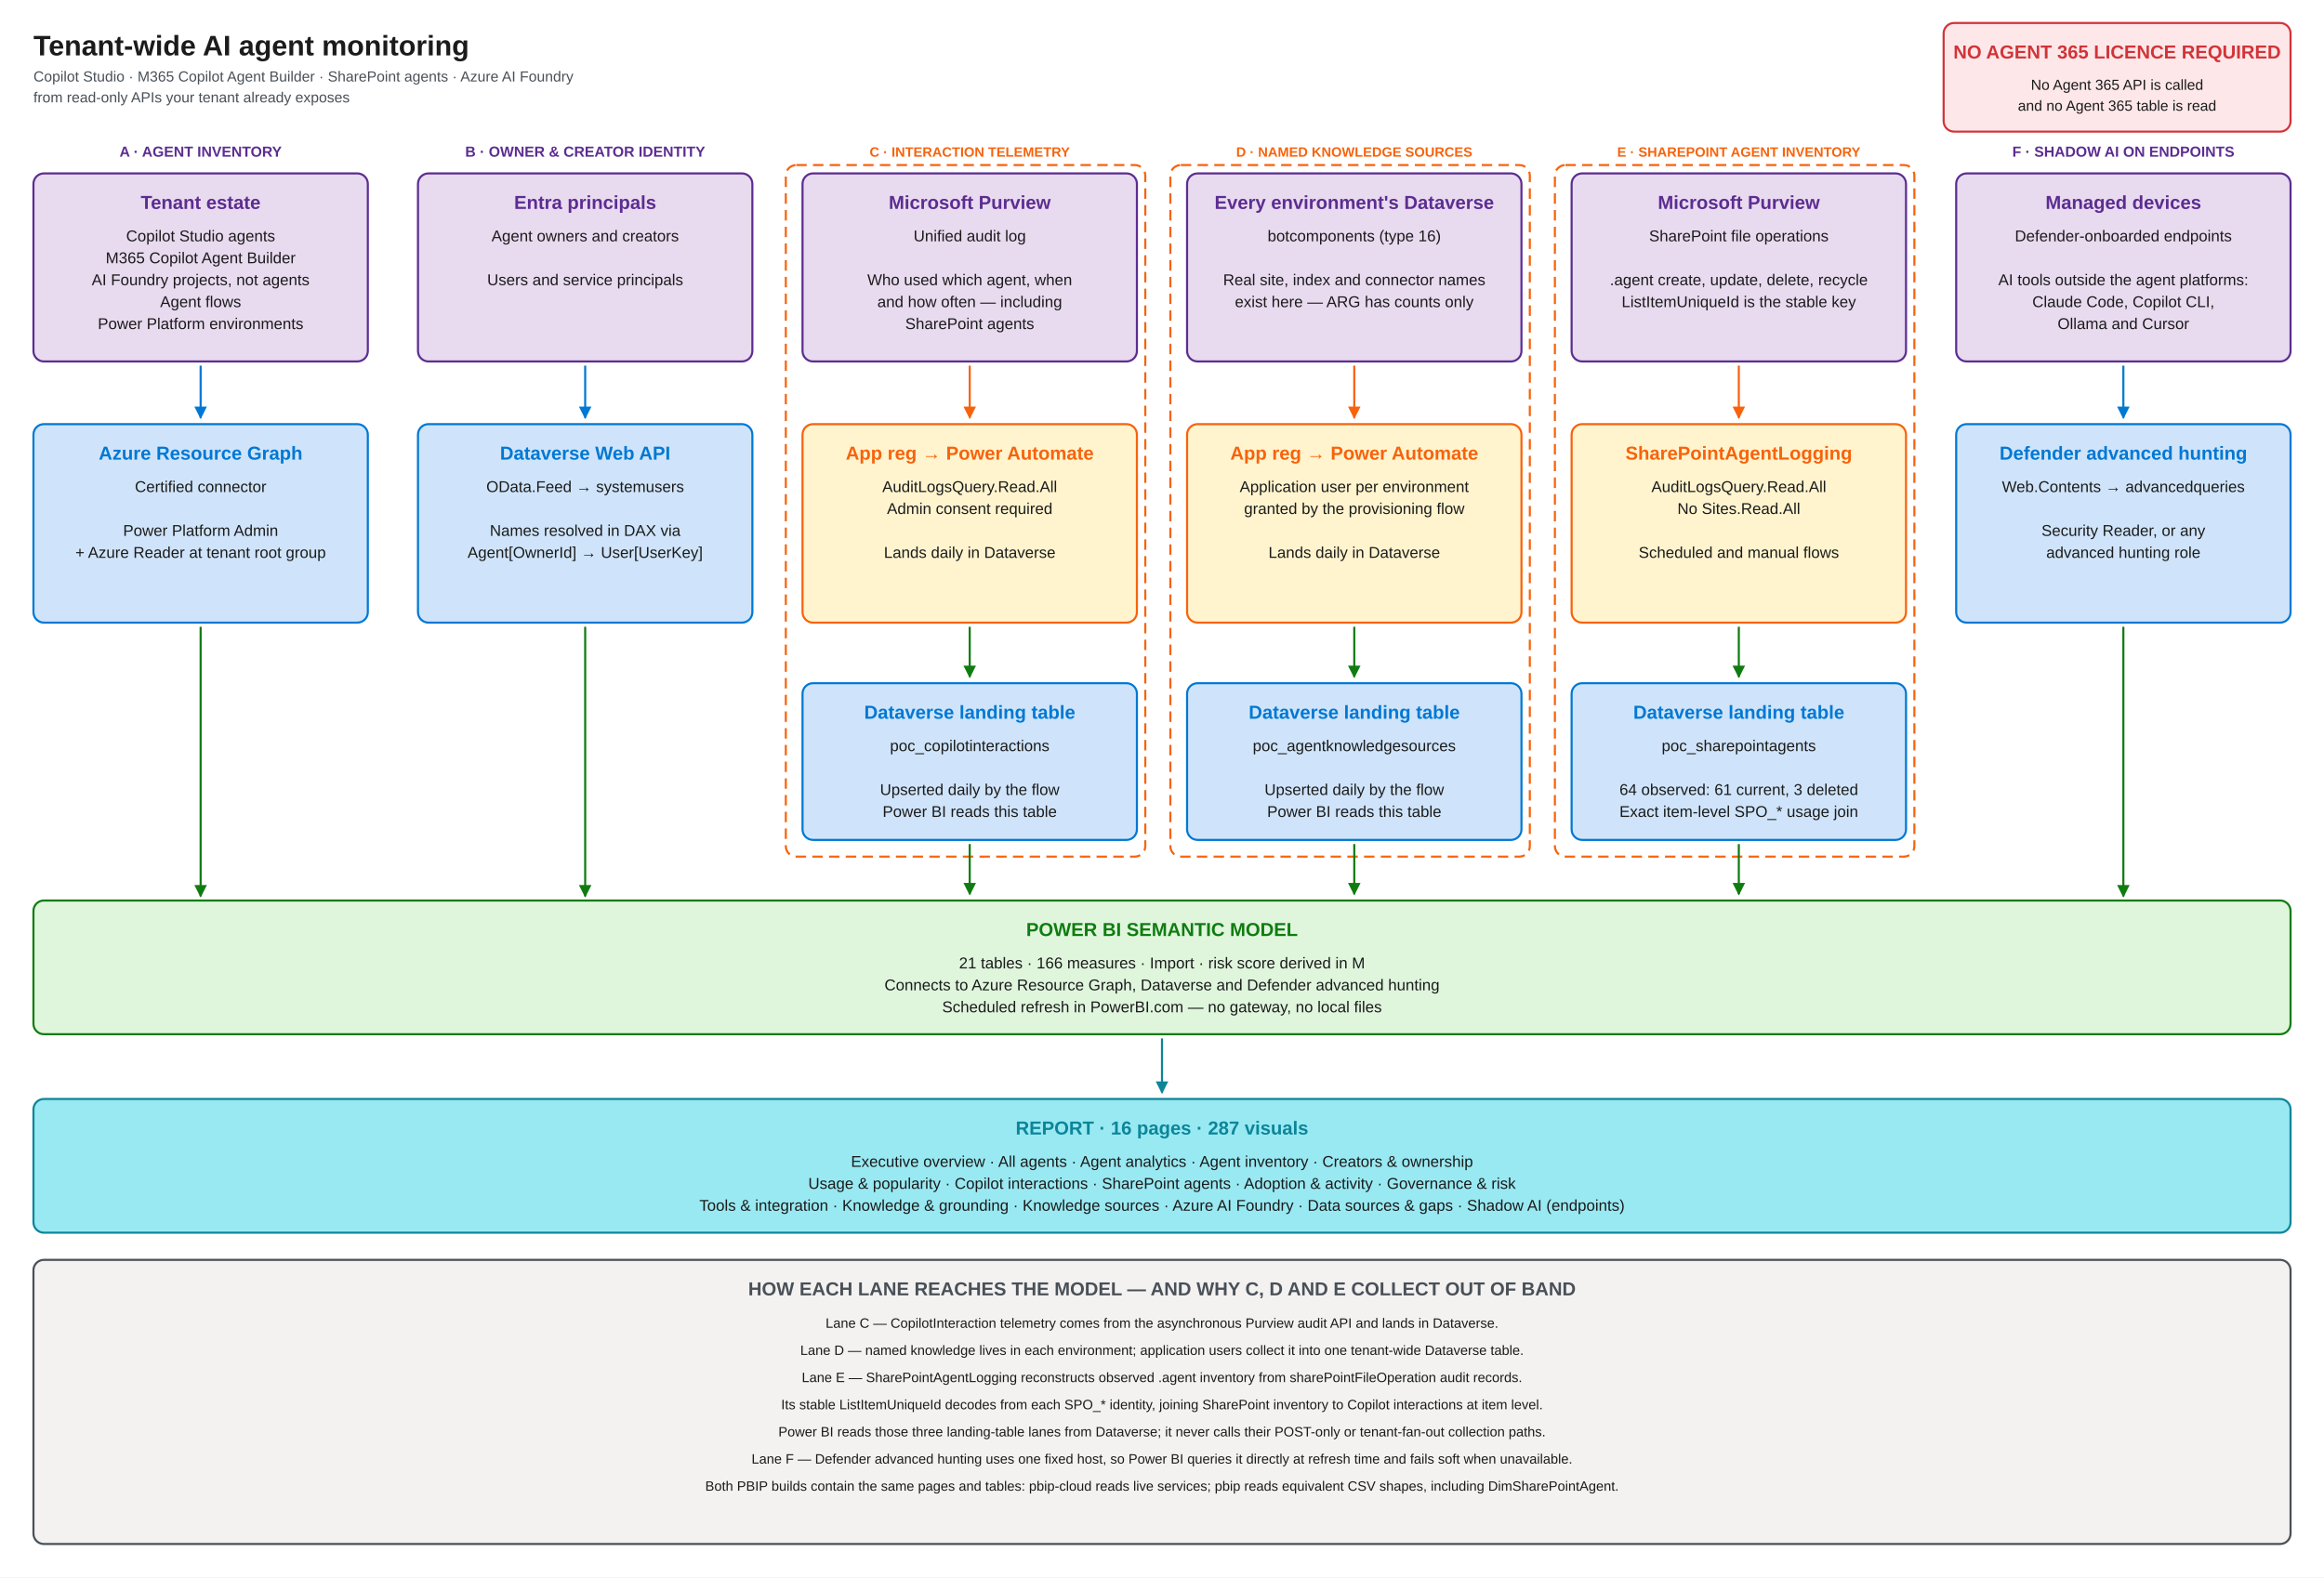
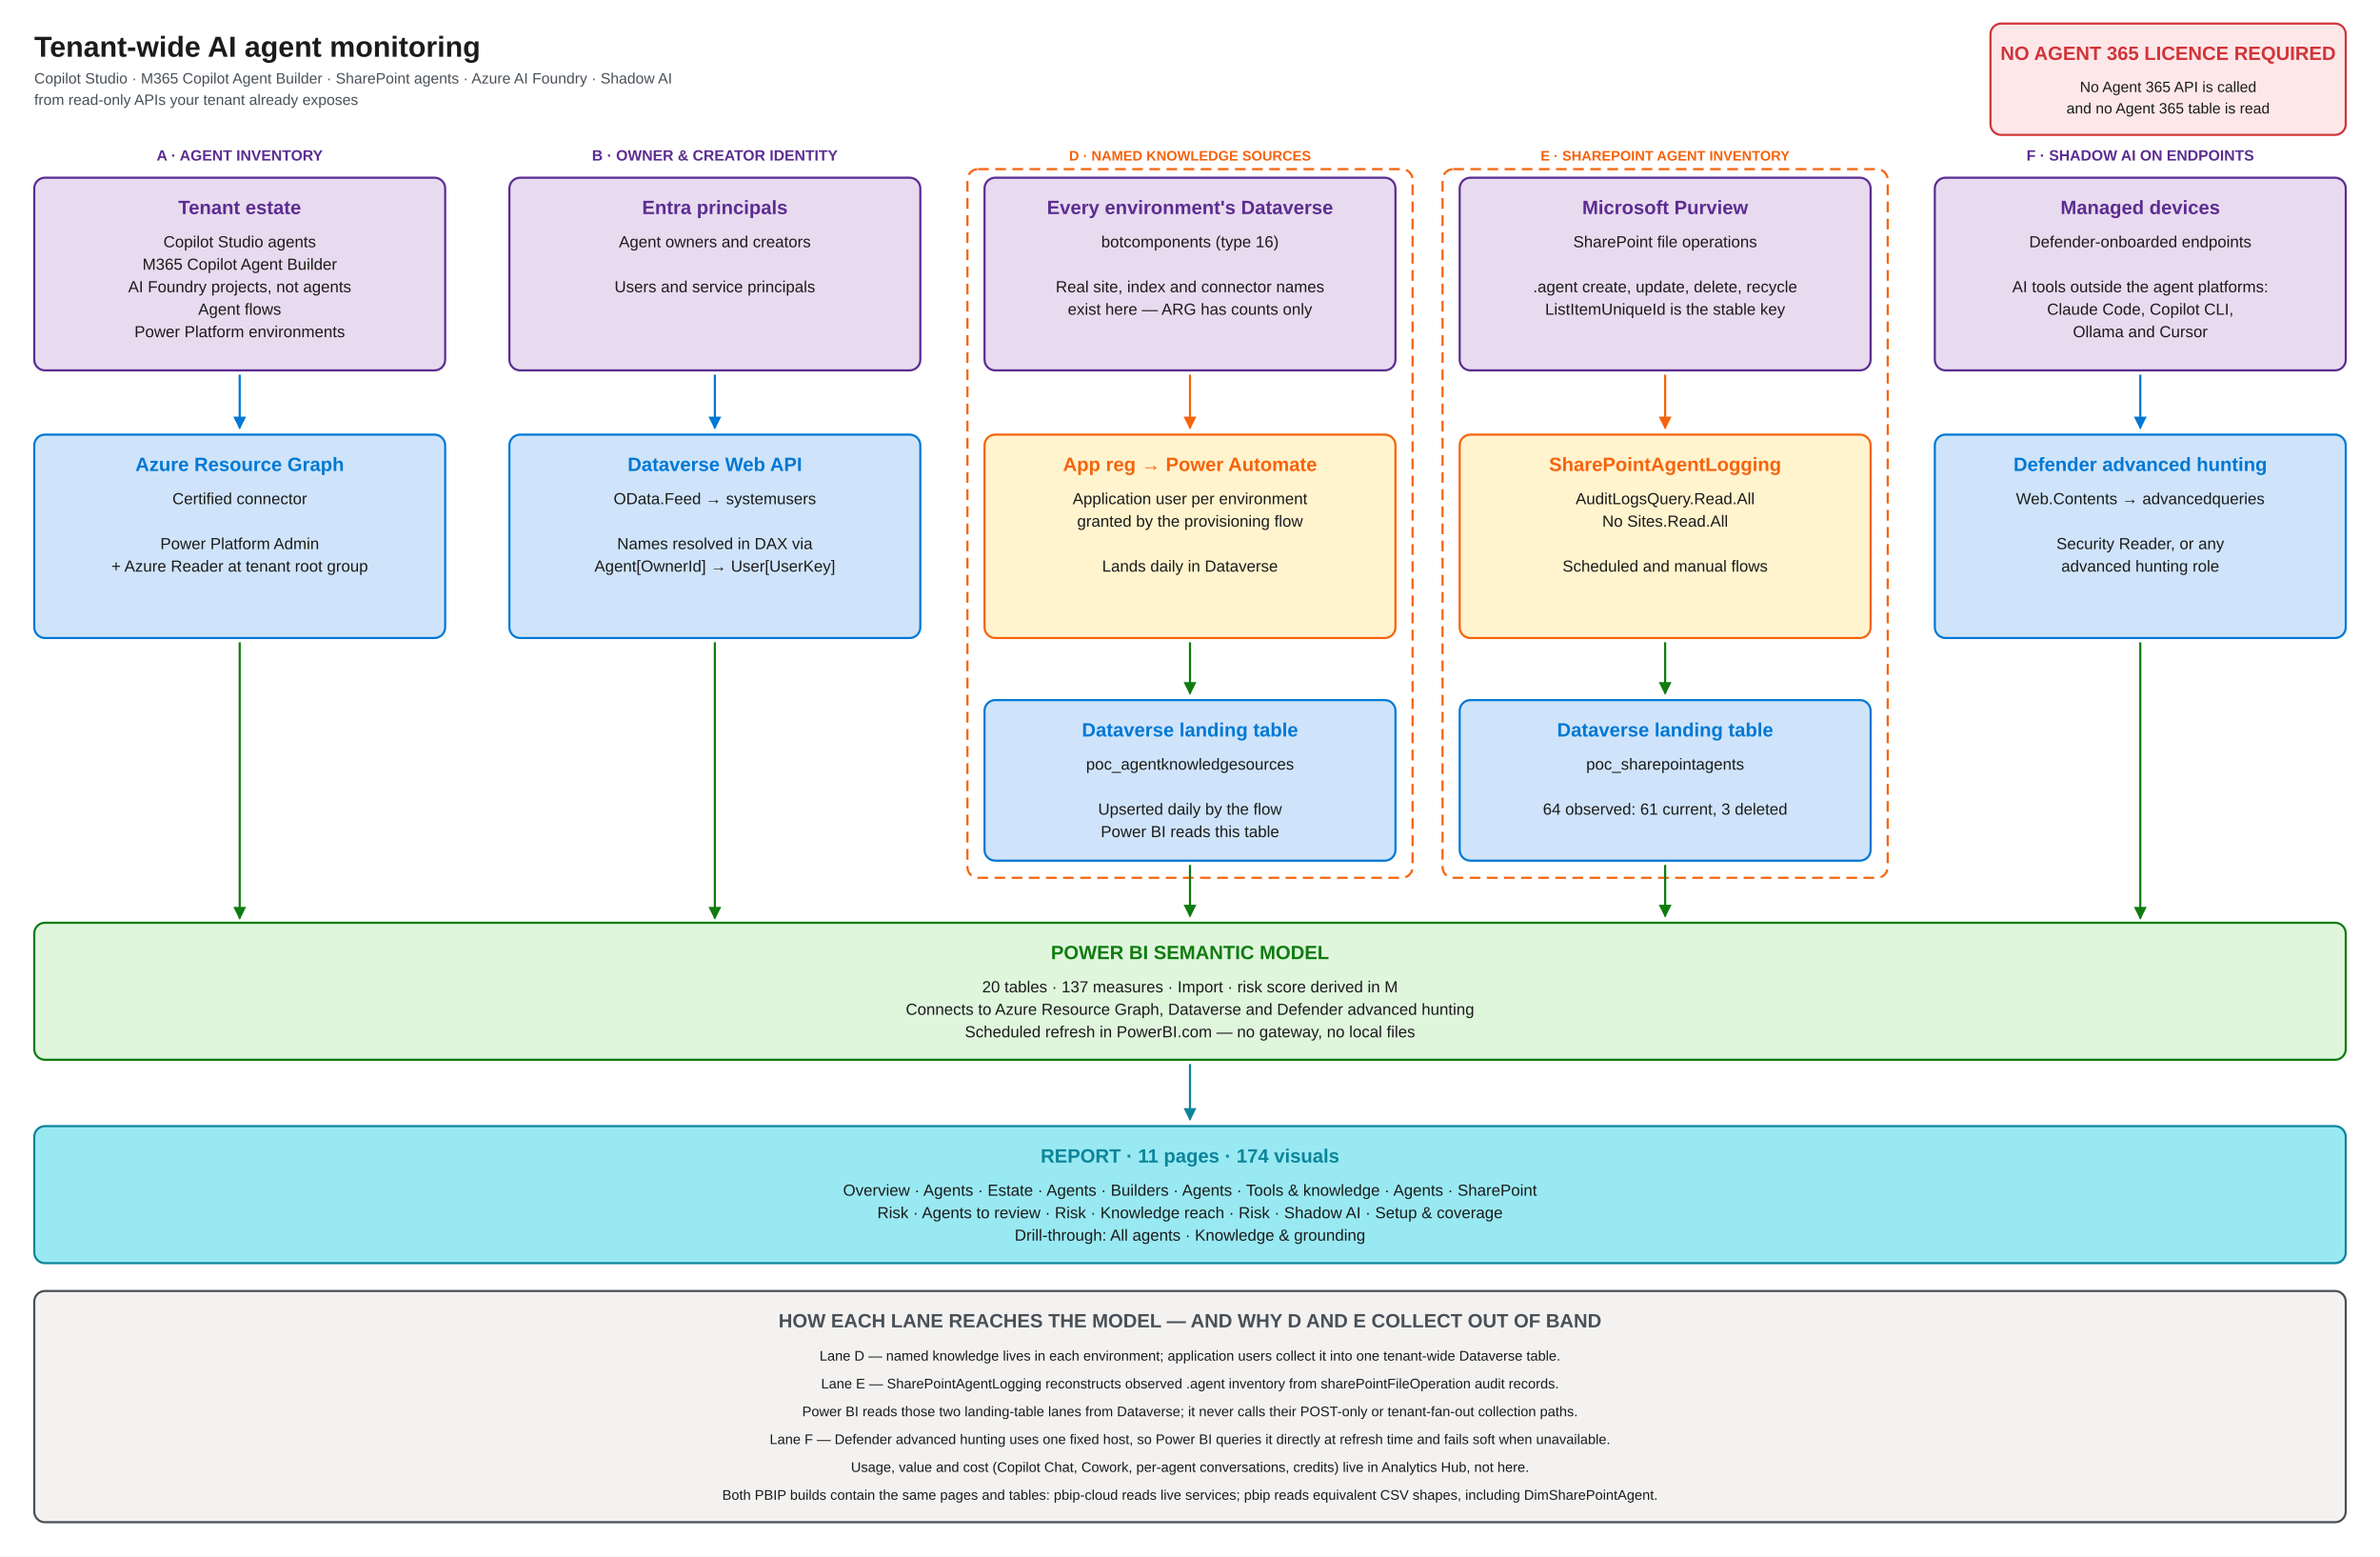
- <svg xmlns="http://www.w3.org/2000/svg" width="2224" height="1510" viewBox="0 0 2224 1510" font-family="'Segoe UI', 'Helvetica Neue', Arial, sans-serif">
-   <rect width="2224" height="1510" fill="#ffffff" />
+ <svg xmlns="http://www.w3.org/2000/svg" width="2224" height="1454" viewBox="0 0 2224 1454" font-family="'Segoe UI', 'Helvetica Neue', Arial, sans-serif">
+   <rect width="2224" height="1454" fill="#ffffff" />
  <defs>
    <marker id="h0078D4" viewBox="0 0 10 10" refX="9" refY="5" markerWidth="6" markerHeight="6" orient="auto-start-reverse">
      <path d="M0,0 L10,5 L0,10 z" fill="#0078D4" />
    </marker>
    <marker id="h107C10" viewBox="0 0 10 10" refX="9" refY="5" markerWidth="6" markerHeight="6" orient="auto-start-reverse">
      <path d="M0,0 L10,5 L0,10 z" fill="#107C10" />
    </marker>
    <marker id="hF7630C" viewBox="0 0 10 10" refX="9" refY="5" markerWidth="6" markerHeight="6" orient="auto-start-reverse">
      <path d="M0,0 L10,5 L0,10 z" fill="#F7630C" />
    </marker>
    <marker id="h0c8599" viewBox="0 0 10 10" refX="9" refY="5" markerWidth="6" markerHeight="6" orient="auto-start-reverse">
      <path d="M0,0 L10,5 L0,10 z" fill="#0c8599" />
    </marker>
  </defs>
  <text x="32" y="53" font-size="27" font-weight="600" fill="#1b1b1b" text-anchor="start">Tenant-wide AI agent monitoring</text>
-   <text x="32" y="78" font-size="14" font-weight="400" fill="#495057" text-anchor="start">Copilot Studio · M365 Copilot Agent Builder · SharePoint agents · Azure AI Foundry</text>
+   <text x="32" y="78" font-size="14" font-weight="400" fill="#495057" text-anchor="start">Copilot Studio · M365 Copilot Agent Builder · SharePoint agents · Azure AI Foundry · Shadow AI</text>
  <text x="32" y="98" font-size="14" font-weight="400" fill="#495057" text-anchor="start">from read-only APIs your tenant already exposes</text>
  <rect x="1860" y="22" width="332" height="104" rx="10" fill="#FDE7E9" stroke="#D13438" stroke-width="2" />
  <text x="2026" y="56" font-size="18" font-weight="600" fill="#D13438" text-anchor="middle">NO AGENT 365 LICENCE REQUIRED</text>
  <text x="2026" y="86" font-size="14" font-weight="400" fill="#1b1b1b" text-anchor="middle">No Agent 365 API is called</text>
  <text x="2026" y="106" font-size="14" font-weight="400" fill="#1b1b1b" text-anchor="middle">and no Agent 365 table is read</text>
-   <rect x="752" y="158" width="344" height="662" rx="10" fill="none" stroke="#F7630C" stroke-width="2" stroke-dasharray="10 6" />
-   <rect x="1120" y="158" width="344" height="662" rx="10" fill="none" stroke="#F7630C" stroke-width="2" stroke-dasharray="10 6" />
-   <rect x="1488" y="158" width="344" height="662" rx="10" fill="none" stroke="#F7630C" stroke-width="2" stroke-dasharray="10 6" />
-   <text x="192" y="150" font-size="14" font-weight="600" fill="#5C2D91" text-anchor="middle">A · AGENT INVENTORY</text>
-   <text x="560" y="150" font-size="14" font-weight="600" fill="#5C2D91" text-anchor="middle">B · OWNER &amp; CREATOR IDENTITY</text>
-   <text x="928" y="150" font-size="13" font-weight="600" fill="#F7630C" text-anchor="middle">C · INTERACTION TELEMETRY</text>
-   <text x="1296" y="150" font-size="13" font-weight="600" fill="#F7630C" text-anchor="middle">D · NAMED KNOWLEDGE SOURCES</text>
-   <text x="1664" y="150" font-size="13" font-weight="600" fill="#F7630C" text-anchor="middle">E · SHAREPOINT AGENT INVENTORY</text>
-   <text x="2032" y="150" font-size="14" font-weight="600" fill="#5C2D91" text-anchor="middle">F · SHADOW AI ON ENDPOINTS</text>
-   <rect x="32" y="166" width="320" height="180" rx="10" fill="#E8DAEF" stroke="#5C2D91" stroke-width="2" />
-   <text x="192" y="200" font-size="18" font-weight="600" fill="#5C2D91" text-anchor="middle">Tenant estate</text>
-   <text x="192" y="231" font-size="15" font-weight="400" fill="#1b1b1b" text-anchor="middle">Copilot Studio agents</text>
-   <text x="192" y="252" font-size="15" font-weight="400" fill="#1b1b1b" text-anchor="middle">M365 Copilot Agent Builder</text>
-   <text x="192" y="273" font-size="15" font-weight="400" fill="#1b1b1b" text-anchor="middle">AI Foundry projects, not agents</text>
-   <text x="192" y="294" font-size="15" font-weight="400" fill="#1b1b1b" text-anchor="middle">Agent flows</text>
-   <text x="192" y="315" font-size="15" font-weight="400" fill="#1b1b1b" text-anchor="middle">Power Platform environments</text>
-   <rect x="400" y="166" width="320" height="180" rx="10" fill="#E8DAEF" stroke="#5C2D91" stroke-width="2" />
-   <text x="560" y="200" font-size="18" font-weight="600" fill="#5C2D91" text-anchor="middle">Entra principals</text>
-   <text x="560" y="231" font-size="15" font-weight="400" fill="#1b1b1b" text-anchor="middle">Agent owners and creators</text>
-   <text x="560" y="252" font-size="15" font-weight="400" fill="#1b1b1b" text-anchor="middle" />
-   <text x="560" y="273" font-size="15" font-weight="400" fill="#1b1b1b" text-anchor="middle">Users and service principals</text>
-   <rect x="768" y="166" width="320" height="180" rx="10" fill="#E8DAEF" stroke="#5C2D91" stroke-width="2" />
-   <text x="928" y="200" font-size="18" font-weight="600" fill="#5C2D91" text-anchor="middle">Microsoft Purview</text>
-   <text x="928" y="231" font-size="15" font-weight="400" fill="#1b1b1b" text-anchor="middle">Unified audit log</text>
-   <text x="928" y="252" font-size="15" font-weight="400" fill="#1b1b1b" text-anchor="middle" />
-   <text x="928" y="273" font-size="15" font-weight="400" fill="#1b1b1b" text-anchor="middle">Who used which agent, when</text>
-   <text x="928" y="294" font-size="15" font-weight="400" fill="#1b1b1b" text-anchor="middle">and how often — including</text>
-   <text x="928" y="315" font-size="15" font-weight="400" fill="#1b1b1b" text-anchor="middle">SharePoint agents</text>
-   <rect x="1136" y="166" width="320" height="180" rx="10" fill="#E8DAEF" stroke="#5C2D91" stroke-width="2" />
-   <text x="1296" y="200" font-size="18" font-weight="600" fill="#5C2D91" text-anchor="middle">Every environment's Dataverse</text>
-   <text x="1296" y="231" font-size="15" font-weight="400" fill="#1b1b1b" text-anchor="middle">botcomponents (type 16)</text>
-   <text x="1296" y="252" font-size="15" font-weight="400" fill="#1b1b1b" text-anchor="middle" />
-   <text x="1296" y="273" font-size="15" font-weight="400" fill="#1b1b1b" text-anchor="middle">Real site, index and connector names</text>
-   <text x="1296" y="294" font-size="15" font-weight="400" fill="#1b1b1b" text-anchor="middle">exist here — ARG has counts only</text>
-   <rect x="1504" y="166" width="320" height="180" rx="10" fill="#E8DAEF" stroke="#5C2D91" stroke-width="2" />
-   <text x="1664" y="200" font-size="18" font-weight="600" fill="#5C2D91" text-anchor="middle">Microsoft Purview</text>
-   <text x="1664" y="231" font-size="15" font-weight="400" fill="#1b1b1b" text-anchor="middle">SharePoint file operations</text>
-   <text x="1664" y="252" font-size="15" font-weight="400" fill="#1b1b1b" text-anchor="middle" />
-   <text x="1664" y="273" font-size="15" font-weight="400" fill="#1b1b1b" text-anchor="middle">.agent create, update, delete, recycle</text>
-   <text x="1664" y="294" font-size="15" font-weight="400" fill="#1b1b1b" text-anchor="middle">ListItemUniqueId is the stable key</text>
-   <rect x="1872" y="166" width="320" height="180" rx="10" fill="#E8DAEF" stroke="#5C2D91" stroke-width="2" />
-   <text x="2032" y="200" font-size="18" font-weight="600" fill="#5C2D91" text-anchor="middle">Managed devices</text>
-   <text x="2032" y="231" font-size="15" font-weight="400" fill="#1b1b1b" text-anchor="middle">Defender-onboarded endpoints</text>
-   <text x="2032" y="252" font-size="15" font-weight="400" fill="#1b1b1b" text-anchor="middle" />
-   <text x="2032" y="273" font-size="15" font-weight="400" fill="#1b1b1b" text-anchor="middle">AI tools outside the agent platforms:</text>
-   <text x="2032" y="294" font-size="15" font-weight="400" fill="#1b1b1b" text-anchor="middle">Claude Code, Copilot CLI,</text>
-   <text x="2032" y="315" font-size="15" font-weight="400" fill="#1b1b1b" text-anchor="middle">Ollama and Cursor</text>
-   <rect x="32" y="406" width="320" height="190" rx="10" fill="#CFE4FA" stroke="#0078D4" stroke-width="2" />
-   <text x="192" y="440" font-size="18" font-weight="600" fill="#0078D4" text-anchor="middle">Azure Resource Graph</text>
-   <text x="192" y="471" font-size="15" font-weight="400" fill="#1b1b1b" text-anchor="middle">Certified connector</text>
-   <text x="192" y="492" font-size="15" font-weight="400" fill="#1b1b1b" text-anchor="middle" />
-   <text x="192" y="513" font-size="15" font-weight="400" fill="#1b1b1b" text-anchor="middle">Power Platform Admin</text>
-   <text x="192" y="534" font-size="15" font-weight="400" fill="#1b1b1b" text-anchor="middle">+ Azure Reader at tenant root group</text>
-   <rect x="400" y="406" width="320" height="190" rx="10" fill="#CFE4FA" stroke="#0078D4" stroke-width="2" />
-   <text x="560" y="440" font-size="18" font-weight="600" fill="#0078D4" text-anchor="middle">Dataverse Web API</text>
-   <text x="560" y="471" font-size="15" font-weight="400" fill="#1b1b1b" text-anchor="middle">OData.Feed → systemusers</text>
-   <text x="560" y="492" font-size="15" font-weight="400" fill="#1b1b1b" text-anchor="middle" />
-   <text x="560" y="513" font-size="15" font-weight="400" fill="#1b1b1b" text-anchor="middle">Names resolved in DAX via</text>
-   <text x="560" y="534" font-size="15" font-weight="400" fill="#1b1b1b" text-anchor="middle">Agent[OwnerId] → User[UserKey]</text>
-   <rect x="768" y="406" width="320" height="190" rx="10" fill="#FFF4CE" stroke="#F7630C" stroke-width="2" />
-   <text x="928" y="440" font-size="18" font-weight="600" fill="#F7630C" text-anchor="middle">App reg → Power Automate</text>
-   <text x="928" y="471" font-size="15" font-weight="400" fill="#1b1b1b" text-anchor="middle">AuditLogsQuery.Read.All</text>
-   <text x="928" y="492" font-size="15" font-weight="400" fill="#1b1b1b" text-anchor="middle">Admin consent required</text>
-   <text x="928" y="513" font-size="15" font-weight="400" fill="#1b1b1b" text-anchor="middle" />
-   <text x="928" y="534" font-size="15" font-weight="400" fill="#1b1b1b" text-anchor="middle">Lands daily in Dataverse</text>
-   <rect x="1136" y="406" width="320" height="190" rx="10" fill="#FFF4CE" stroke="#F7630C" stroke-width="2" />
-   <text x="1296" y="440" font-size="18" font-weight="600" fill="#F7630C" text-anchor="middle">App reg → Power Automate</text>
-   <text x="1296" y="471" font-size="15" font-weight="400" fill="#1b1b1b" text-anchor="middle">Application user per environment</text>
-   <text x="1296" y="492" font-size="15" font-weight="400" fill="#1b1b1b" text-anchor="middle">granted by the provisioning flow</text>
-   <text x="1296" y="513" font-size="15" font-weight="400" fill="#1b1b1b" text-anchor="middle" />
-   <text x="1296" y="534" font-size="15" font-weight="400" fill="#1b1b1b" text-anchor="middle">Lands daily in Dataverse</text>
-   <rect x="1504" y="406" width="320" height="190" rx="10" fill="#FFF4CE" stroke="#F7630C" stroke-width="2" />
-   <text x="1664" y="440" font-size="18" font-weight="600" fill="#F7630C" text-anchor="middle">SharePointAgentLogging</text>
-   <text x="1664" y="471" font-size="15" font-weight="400" fill="#1b1b1b" text-anchor="middle">AuditLogsQuery.Read.All</text>
-   <text x="1664" y="492" font-size="15" font-weight="400" fill="#1b1b1b" text-anchor="middle">No Sites.Read.All</text>
-   <text x="1664" y="513" font-size="15" font-weight="400" fill="#1b1b1b" text-anchor="middle" />
-   <text x="1664" y="534" font-size="15" font-weight="400" fill="#1b1b1b" text-anchor="middle">Scheduled and manual flows</text>
-   <rect x="1872" y="406" width="320" height="190" rx="10" fill="#CFE4FA" stroke="#0078D4" stroke-width="2" />
-   <text x="2032" y="440" font-size="18" font-weight="600" fill="#0078D4" text-anchor="middle">Defender advanced hunting</text>
-   <text x="2032" y="471" font-size="15" font-weight="400" fill="#1b1b1b" text-anchor="middle">Web.Contents → advancedqueries</text>
-   <text x="2032" y="492" font-size="15" font-weight="400" fill="#1b1b1b" text-anchor="middle" />
-   <text x="2032" y="513" font-size="15" font-weight="400" fill="#1b1b1b" text-anchor="middle">Security Reader, or any</text>
-   <text x="2032" y="534" font-size="15" font-weight="400" fill="#1b1b1b" text-anchor="middle">advanced hunting role</text>
-   <rect x="768" y="654" width="320" height="150" rx="10" fill="#CFE4FA" stroke="#0078D4" stroke-width="2" />
-   <text x="928" y="688" font-size="18" font-weight="600" fill="#0078D4" text-anchor="middle">Dataverse landing table</text>
-   <text x="928" y="719" font-size="15" font-weight="400" fill="#1b1b1b" text-anchor="middle">poc_copilotinteractions</text>
-   <text x="928" y="761" font-size="15" font-weight="400" fill="#1b1b1b" text-anchor="middle">Upserted daily by the flow</text>
-   <text x="928" y="782" font-size="15" font-weight="400" fill="#1b1b1b" text-anchor="middle">Power BI reads this table</text>
-   <rect x="1136" y="654" width="320" height="150" rx="10" fill="#CFE4FA" stroke="#0078D4" stroke-width="2" />
-   <text x="1296" y="688" font-size="18" font-weight="600" fill="#0078D4" text-anchor="middle">Dataverse landing table</text>
-   <text x="1296" y="719" font-size="15" font-weight="400" fill="#1b1b1b" text-anchor="middle">poc_agentknowledgesources</text>
-   <text x="1296" y="761" font-size="15" font-weight="400" fill="#1b1b1b" text-anchor="middle">Upserted daily by the flow</text>
-   <text x="1296" y="782" font-size="15" font-weight="400" fill="#1b1b1b" text-anchor="middle">Power BI reads this table</text>
-   <rect x="1504" y="654" width="320" height="150" rx="10" fill="#CFE4FA" stroke="#0078D4" stroke-width="2" />
-   <text x="1664" y="688" font-size="18" font-weight="600" fill="#0078D4" text-anchor="middle">Dataverse landing table</text>
-   <text x="1664" y="719" font-size="15" font-weight="400" fill="#1b1b1b" text-anchor="middle">poc_sharepointagents</text>
-   <text x="1664" y="761" font-size="15" font-weight="400" fill="#1b1b1b" text-anchor="middle">64 observed: 61 current, 3 deleted</text>
-   <text x="1664" y="782" font-size="15" font-weight="400" fill="#1b1b1b" text-anchor="middle">Exact item-level SPO_* usage join</text>
-   <line x1="192" y1="350" x2="192" y2="400" stroke="#0078D4" stroke-width="2" marker-end="url(#h0078D4)" />
-   <line x1="192" y1="600" x2="192" y2="858" stroke="#107C10" stroke-width="2" marker-end="url(#h107C10)" />
-   <line x1="560" y1="350" x2="560" y2="400" stroke="#0078D4" stroke-width="2" marker-end="url(#h0078D4)" />
-   <line x1="560" y1="600" x2="560" y2="858" stroke="#107C10" stroke-width="2" marker-end="url(#h107C10)" />
-   <line x1="2032" y1="350" x2="2032" y2="400" stroke="#0078D4" stroke-width="2" marker-end="url(#h0078D4)" />
-   <line x1="2032" y1="600" x2="2032" y2="858" stroke="#107C10" stroke-width="2" marker-end="url(#h107C10)" />
-   <line x1="928" y1="350" x2="928" y2="400" stroke="#F7630C" stroke-width="2" marker-end="url(#hF7630C)" />
-   <line x1="928" y1="600" x2="928" y2="648" stroke="#107C10" stroke-width="2" marker-end="url(#h107C10)" />
-   <line x1="928" y1="808" x2="928" y2="856" stroke="#107C10" stroke-width="2" marker-end="url(#h107C10)" />
-   <line x1="1296" y1="350" x2="1296" y2="400" stroke="#F7630C" stroke-width="2" marker-end="url(#hF7630C)" />
-   <line x1="1296" y1="600" x2="1296" y2="648" stroke="#107C10" stroke-width="2" marker-end="url(#h107C10)" />
-   <line x1="1296" y1="808" x2="1296" y2="856" stroke="#107C10" stroke-width="2" marker-end="url(#h107C10)" />
-   <line x1="1664" y1="350" x2="1664" y2="400" stroke="#F7630C" stroke-width="2" marker-end="url(#hF7630C)" />
-   <line x1="1664" y1="600" x2="1664" y2="648" stroke="#107C10" stroke-width="2" marker-end="url(#h107C10)" />
-   <line x1="1664" y1="808" x2="1664" y2="856" stroke="#107C10" stroke-width="2" marker-end="url(#h107C10)" />
+   <text x="224" y="150" font-size="14" font-weight="600" fill="#5C2D91" text-anchor="middle">A · AGENT INVENTORY</text>
+   <rect x="32" y="166" width="384" height="180" rx="10" fill="#E8DAEF" stroke="#5C2D91" stroke-width="2" />
+   <text x="224" y="200" font-size="18" font-weight="600" fill="#5C2D91" text-anchor="middle">Tenant estate</text>
+   <text x="224" y="231" font-size="15" font-weight="400" fill="#1b1b1b" text-anchor="middle">Copilot Studio agents</text>
+   <text x="224" y="252" font-size="15" font-weight="400" fill="#1b1b1b" text-anchor="middle">M365 Copilot Agent Builder</text>
+   <text x="224" y="273" font-size="15" font-weight="400" fill="#1b1b1b" text-anchor="middle">AI Foundry projects, not agents</text>
+   <text x="224" y="294" font-size="15" font-weight="400" fill="#1b1b1b" text-anchor="middle">Agent flows</text>
+   <text x="224" y="315" font-size="15" font-weight="400" fill="#1b1b1b" text-anchor="middle">Power Platform environments</text>
+   <line x1="224" y1="350" x2="224" y2="400" stroke="#0078D4" stroke-width="2" marker-end="url(#h0078D4)" />
+   <rect x="32" y="406" width="384" height="190" rx="10" fill="#CFE4FA" stroke="#0078D4" stroke-width="2" />
+   <text x="224" y="440" font-size="18" font-weight="600" fill="#0078D4" text-anchor="middle">Azure Resource Graph</text>
+   <text x="224" y="471" font-size="15" font-weight="400" fill="#1b1b1b" text-anchor="middle">Certified connector</text>
+   <text x="224" y="492" font-size="15" font-weight="400" fill="#1b1b1b" text-anchor="middle" />
+   <text x="224" y="513" font-size="15" font-weight="400" fill="#1b1b1b" text-anchor="middle">Power Platform Admin</text>
+   <text x="224" y="534" font-size="15" font-weight="400" fill="#1b1b1b" text-anchor="middle">+ Azure Reader at tenant root group</text>
+   <line x1="224" y1="600" x2="224" y2="858" stroke="#107C10" stroke-width="2" marker-end="url(#h107C10)" />
+   <text x="668" y="150" font-size="14" font-weight="600" fill="#5C2D91" text-anchor="middle">B · OWNER &amp; CREATOR IDENTITY</text>
+   <rect x="476" y="166" width="384" height="180" rx="10" fill="#E8DAEF" stroke="#5C2D91" stroke-width="2" />
+   <text x="668" y="200" font-size="18" font-weight="600" fill="#5C2D91" text-anchor="middle">Entra principals</text>
+   <text x="668" y="231" font-size="15" font-weight="400" fill="#1b1b1b" text-anchor="middle">Agent owners and creators</text>
+   <text x="668" y="252" font-size="15" font-weight="400" fill="#1b1b1b" text-anchor="middle" />
+   <text x="668" y="273" font-size="15" font-weight="400" fill="#1b1b1b" text-anchor="middle">Users and service principals</text>
+   <line x1="668" y1="350" x2="668" y2="400" stroke="#0078D4" stroke-width="2" marker-end="url(#h0078D4)" />
+   <rect x="476" y="406" width="384" height="190" rx="10" fill="#CFE4FA" stroke="#0078D4" stroke-width="2" />
+   <text x="668" y="440" font-size="18" font-weight="600" fill="#0078D4" text-anchor="middle">Dataverse Web API</text>
+   <text x="668" y="471" font-size="15" font-weight="400" fill="#1b1b1b" text-anchor="middle">OData.Feed → systemusers</text>
+   <text x="668" y="492" font-size="15" font-weight="400" fill="#1b1b1b" text-anchor="middle" />
+   <text x="668" y="513" font-size="15" font-weight="400" fill="#1b1b1b" text-anchor="middle">Names resolved in DAX via</text>
+   <text x="668" y="534" font-size="15" font-weight="400" fill="#1b1b1b" text-anchor="middle">Agent[OwnerId] → User[UserKey]</text>
+   <line x1="668" y1="600" x2="668" y2="858" stroke="#107C10" stroke-width="2" marker-end="url(#h107C10)" />
+   <rect x="904" y="158" width="416" height="662" rx="10" fill="none" stroke="#F7630C" stroke-width="2" stroke-dasharray="10 6" />
+   <text x="1112" y="150" font-size="13" font-weight="600" fill="#F7630C" text-anchor="middle">D · NAMED KNOWLEDGE SOURCES</text>
+   <rect x="920" y="166" width="384" height="180" rx="10" fill="#E8DAEF" stroke="#5C2D91" stroke-width="2" />
+   <text x="1112" y="200" font-size="18" font-weight="600" fill="#5C2D91" text-anchor="middle">Every environment's Dataverse</text>
+   <text x="1112" y="231" font-size="15" font-weight="400" fill="#1b1b1b" text-anchor="middle">botcomponents (type 16)</text>
+   <text x="1112" y="252" font-size="15" font-weight="400" fill="#1b1b1b" text-anchor="middle" />
+   <text x="1112" y="273" font-size="15" font-weight="400" fill="#1b1b1b" text-anchor="middle">Real site, index and connector names</text>
+   <text x="1112" y="294" font-size="15" font-weight="400" fill="#1b1b1b" text-anchor="middle">exist here — ARG has counts only</text>
+   <line x1="1112" y1="350" x2="1112" y2="400" stroke="#F7630C" stroke-width="2" marker-end="url(#hF7630C)" />
+   <rect x="920" y="406" width="384" height="190" rx="10" fill="#FFF4CE" stroke="#F7630C" stroke-width="2" />
+   <text x="1112" y="440" font-size="18" font-weight="600" fill="#F7630C" text-anchor="middle">App reg → Power Automate</text>
+   <text x="1112" y="471" font-size="15" font-weight="400" fill="#1b1b1b" text-anchor="middle">Application user per environment</text>
+   <text x="1112" y="492" font-size="15" font-weight="400" fill="#1b1b1b" text-anchor="middle">granted by the provisioning flow</text>
+   <text x="1112" y="513" font-size="15" font-weight="400" fill="#1b1b1b" text-anchor="middle" />
+   <text x="1112" y="534" font-size="15" font-weight="400" fill="#1b1b1b" text-anchor="middle">Lands daily in Dataverse</text>
+   <line x1="1112" y1="600" x2="1112" y2="648" stroke="#107C10" stroke-width="2" marker-end="url(#h107C10)" />
+   <rect x="920" y="654" width="384" height="150" rx="10" fill="#CFE4FA" stroke="#0078D4" stroke-width="2" />
+   <text x="1112" y="688" font-size="18" font-weight="600" fill="#0078D4" text-anchor="middle">Dataverse landing table</text>
+   <text x="1112" y="719" font-size="15" font-weight="400" fill="#1b1b1b" text-anchor="middle">poc_agentknowledgesources</text>
+   <text x="1112" y="740" font-size="15" font-weight="400" fill="#1b1b1b" text-anchor="middle" />
+   <text x="1112" y="761" font-size="15" font-weight="400" fill="#1b1b1b" text-anchor="middle">Upserted daily by the flow</text>
+   <text x="1112" y="782" font-size="15" font-weight="400" fill="#1b1b1b" text-anchor="middle">Power BI reads this table</text>
+   <line x1="1112" y1="808" x2="1112" y2="856" stroke="#107C10" stroke-width="2" marker-end="url(#h107C10)" />
+   <rect x="1348" y="158" width="416" height="662" rx="10" fill="none" stroke="#F7630C" stroke-width="2" stroke-dasharray="10 6" />
+   <text x="1556" y="150" font-size="13" font-weight="600" fill="#F7630C" text-anchor="middle">E · SHAREPOINT AGENT INVENTORY</text>
+   <rect x="1364" y="166" width="384" height="180" rx="10" fill="#E8DAEF" stroke="#5C2D91" stroke-width="2" />
+   <text x="1556" y="200" font-size="18" font-weight="600" fill="#5C2D91" text-anchor="middle">Microsoft Purview</text>
+   <text x="1556" y="231" font-size="15" font-weight="400" fill="#1b1b1b" text-anchor="middle">SharePoint file operations</text>
+   <text x="1556" y="252" font-size="15" font-weight="400" fill="#1b1b1b" text-anchor="middle" />
+   <text x="1556" y="273" font-size="15" font-weight="400" fill="#1b1b1b" text-anchor="middle">.agent create, update, delete, recycle</text>
+   <text x="1556" y="294" font-size="15" font-weight="400" fill="#1b1b1b" text-anchor="middle">ListItemUniqueId is the stable key</text>
+   <line x1="1556" y1="350" x2="1556" y2="400" stroke="#F7630C" stroke-width="2" marker-end="url(#hF7630C)" />
+   <rect x="1364" y="406" width="384" height="190" rx="10" fill="#FFF4CE" stroke="#F7630C" stroke-width="2" />
+   <text x="1556" y="440" font-size="18" font-weight="600" fill="#F7630C" text-anchor="middle">SharePointAgentLogging</text>
+   <text x="1556" y="471" font-size="15" font-weight="400" fill="#1b1b1b" text-anchor="middle">AuditLogsQuery.Read.All</text>
+   <text x="1556" y="492" font-size="15" font-weight="400" fill="#1b1b1b" text-anchor="middle">No Sites.Read.All</text>
+   <text x="1556" y="513" font-size="15" font-weight="400" fill="#1b1b1b" text-anchor="middle" />
+   <text x="1556" y="534" font-size="15" font-weight="400" fill="#1b1b1b" text-anchor="middle">Scheduled and manual flows</text>
+   <line x1="1556" y1="600" x2="1556" y2="648" stroke="#107C10" stroke-width="2" marker-end="url(#h107C10)" />
+   <rect x="1364" y="654" width="384" height="150" rx="10" fill="#CFE4FA" stroke="#0078D4" stroke-width="2" />
+   <text x="1556" y="688" font-size="18" font-weight="600" fill="#0078D4" text-anchor="middle">Dataverse landing table</text>
+   <text x="1556" y="719" font-size="15" font-weight="400" fill="#1b1b1b" text-anchor="middle">poc_sharepointagents</text>
+   <text x="1556" y="740" font-size="15" font-weight="400" fill="#1b1b1b" text-anchor="middle" />
+   <text x="1556" y="761" font-size="15" font-weight="400" fill="#1b1b1b" text-anchor="middle">64 observed: 61 current, 3 deleted</text>
+   <line x1="1556" y1="808" x2="1556" y2="856" stroke="#107C10" stroke-width="2" marker-end="url(#h107C10)" />
+   <text x="2000" y="150" font-size="14" font-weight="600" fill="#5C2D91" text-anchor="middle">F · SHADOW AI ON ENDPOINTS</text>
+   <rect x="1808" y="166" width="384" height="180" rx="10" fill="#E8DAEF" stroke="#5C2D91" stroke-width="2" />
+   <text x="2000" y="200" font-size="18" font-weight="600" fill="#5C2D91" text-anchor="middle">Managed devices</text>
+   <text x="2000" y="231" font-size="15" font-weight="400" fill="#1b1b1b" text-anchor="middle">Defender-onboarded endpoints</text>
+   <text x="2000" y="252" font-size="15" font-weight="400" fill="#1b1b1b" text-anchor="middle" />
+   <text x="2000" y="273" font-size="15" font-weight="400" fill="#1b1b1b" text-anchor="middle">AI tools outside the agent platforms:</text>
+   <text x="2000" y="294" font-size="15" font-weight="400" fill="#1b1b1b" text-anchor="middle">Claude Code, Copilot CLI,</text>
+   <text x="2000" y="315" font-size="15" font-weight="400" fill="#1b1b1b" text-anchor="middle">Ollama and Cursor</text>
+   <line x1="2000" y1="350" x2="2000" y2="400" stroke="#0078D4" stroke-width="2" marker-end="url(#h0078D4)" />
+   <rect x="1808" y="406" width="384" height="190" rx="10" fill="#CFE4FA" stroke="#0078D4" stroke-width="2" />
+   <text x="2000" y="440" font-size="18" font-weight="600" fill="#0078D4" text-anchor="middle">Defender advanced hunting</text>
+   <text x="2000" y="471" font-size="15" font-weight="400" fill="#1b1b1b" text-anchor="middle">Web.Contents → advancedqueries</text>
+   <text x="2000" y="492" font-size="15" font-weight="400" fill="#1b1b1b" text-anchor="middle" />
+   <text x="2000" y="513" font-size="15" font-weight="400" fill="#1b1b1b" text-anchor="middle">Security Reader, or any</text>
+   <text x="2000" y="534" font-size="15" font-weight="400" fill="#1b1b1b" text-anchor="middle">advanced hunting role</text>
+   <line x1="2000" y1="600" x2="2000" y2="858" stroke="#107C10" stroke-width="2" marker-end="url(#h107C10)" />
  <rect x="32" y="862" width="2160" height="128" rx="10" fill="#DFF6DD" stroke="#107C10" stroke-width="2" />
  <text x="1112" y="896" font-size="18" font-weight="600" fill="#107C10" text-anchor="middle">POWER BI SEMANTIC MODEL</text>
-   <text x="1112" y="927" font-size="15" font-weight="400" fill="#1b1b1b" text-anchor="middle">21 tables · 166 measures · Import · risk score derived in M</text>
+   <text x="1112" y="927" font-size="15" font-weight="400" fill="#1b1b1b" text-anchor="middle">20 tables · 137 measures · Import · risk score derived in M</text>
  <text x="1112" y="948" font-size="15" font-weight="400" fill="#1b1b1b" text-anchor="middle">Connects to Azure Resource Graph, Dataverse and Defender advanced hunting</text>
  <text x="1112" y="969" font-size="15" font-weight="400" fill="#1b1b1b" text-anchor="middle">Scheduled refresh in PowerBI.com — no gateway, no local files</text>
  <line x1="1112" y1="994" x2="1112" y2="1046" stroke="#0c8599" stroke-width="2" marker-end="url(#h0c8599)" />
  <rect x="32" y="1052" width="2160" height="128" rx="10" fill="#99e9f2" stroke="#0c8599" stroke-width="2" />
-   <text x="1112" y="1086" font-size="18" font-weight="600" fill="#0c8599" text-anchor="middle">REPORT · 16 pages · 287 visuals</text>
-   <text x="1112" y="1117" font-size="15" font-weight="400" fill="#1b1b1b" text-anchor="middle">Executive overview · All agents · Agent analytics · Agent inventory · Creators &amp; ownership</text>
-   <text x="1112" y="1138" font-size="15" font-weight="400" fill="#1b1b1b" text-anchor="middle">Usage &amp; popularity · Copilot interactions · SharePoint agents · Adoption &amp; activity · Governance &amp; risk</text>
-   <text x="1112" y="1159" font-size="15" font-weight="400" fill="#1b1b1b" text-anchor="middle">Tools &amp; integration · Knowledge &amp; grounding · Knowledge sources · Azure AI Foundry · Data sources &amp; gaps · Shadow AI (endpoints)</text>
-   <rect x="32" y="1206" width="2160" height="272" rx="10" fill="#F3F2F1" stroke="#495057" stroke-width="2" />
-   <text x="1112" y="1240" font-size="18" font-weight="600" fill="#495057" text-anchor="middle">HOW EACH LANE REACHES THE MODEL — AND WHY C, D AND E COLLECT OUT OF BAND</text>
-   <text x="1112" y="1271" font-size="13" font-weight="400" fill="#1b1b1b" text-anchor="middle">Lane C — CopilotInteraction telemetry comes from the asynchronous Purview audit API and lands in Dataverse.</text>
-   <text x="1112" y="1297" font-size="13" font-weight="400" fill="#1b1b1b" text-anchor="middle">Lane D — named knowledge lives in each environment; application users collect it into one tenant-wide Dataverse table.</text>
-   <text x="1112" y="1323" font-size="13" font-weight="400" fill="#1b1b1b" text-anchor="middle">Lane E — SharePointAgentLogging reconstructs observed .agent inventory from sharePointFileOperation audit records.</text>
-   <text x="1112" y="1349" font-size="13" font-weight="400" fill="#1b1b1b" text-anchor="middle">Its stable ListItemUniqueId decodes from each SPO_* identity, joining SharePoint inventory to Copilot interactions at item level.</text>
-   <text x="1112" y="1375" font-size="13" font-weight="400" fill="#1b1b1b" text-anchor="middle">Power BI reads those three landing-table lanes from Dataverse; it never calls their POST-only or tenant-fan-out collection paths.</text>
-   <text x="1112" y="1401" font-size="13" font-weight="400" fill="#1b1b1b" text-anchor="middle">Lane F — Defender advanced hunting uses one fixed host, so Power BI queries it directly at refresh time and fails soft when unavailable.</text>
-   <text x="1112" y="1427" font-size="13" font-weight="400" fill="#1b1b1b" text-anchor="middle">Both PBIP builds contain the same pages and tables: pbip-cloud reads live services; pbip reads equivalent CSV shapes, including DimSharePointAgent.</text>
+   <text x="1112" y="1086" font-size="18" font-weight="600" fill="#0c8599" text-anchor="middle">REPORT · 11 pages · 174 visuals</text>
+   <text x="1112" y="1117" font-size="15" font-weight="400" fill="#1b1b1b" text-anchor="middle">Overview · Agents · Estate · Agents · Builders · Agents · Tools &amp; knowledge · Agents · SharePoint</text>
+   <text x="1112" y="1138" font-size="15" font-weight="400" fill="#1b1b1b" text-anchor="middle">Risk · Agents to review · Risk · Knowledge reach · Risk · Shadow AI · Setup &amp; coverage</text>
+   <text x="1112" y="1159" font-size="15" font-weight="400" fill="#1b1b1b" text-anchor="middle">Drill-through: All agents · Knowledge &amp; grounding</text>
+   <rect x="32" y="1206" width="2160" height="216" rx="10" fill="#F3F2F1" stroke="#495057" stroke-width="2" />
+   <text x="1112" y="1240" font-size="18" font-weight="600" fill="#495057" text-anchor="middle">HOW EACH LANE REACHES THE MODEL — AND WHY D AND E COLLECT OUT OF BAND</text>
+   <text x="1112" y="1271" font-size="13" font-weight="400" fill="#1b1b1b" text-anchor="middle">Lane D — named knowledge lives in each environment; application users collect it into one tenant-wide Dataverse table.</text>
+   <text x="1112" y="1297" font-size="13" font-weight="400" fill="#1b1b1b" text-anchor="middle">Lane E — SharePointAgentLogging reconstructs observed .agent inventory from sharePointFileOperation audit records.</text>
+   <text x="1112" y="1323" font-size="13" font-weight="400" fill="#1b1b1b" text-anchor="middle">Power BI reads those two landing-table lanes from Dataverse; it never calls their POST-only or tenant-fan-out collection paths.</text>
+   <text x="1112" y="1349" font-size="13" font-weight="400" fill="#1b1b1b" text-anchor="middle">Lane F — Defender advanced hunting uses one fixed host, so Power BI queries it directly at refresh time and fails soft when unavailable.</text>
+   <text x="1112" y="1375" font-size="13" font-weight="400" fill="#1b1b1b" text-anchor="middle">Usage, value and cost (Copilot Chat, Cowork, per-agent conversations, credits) live in Analytics Hub, not here.</text>
+   <text x="1112" y="1401" font-size="13" font-weight="400" fill="#1b1b1b" text-anchor="middle">Both PBIP builds contain the same pages and tables: pbip-cloud reads live services; pbip reads equivalent CSV shapes, including DimSharePointAgent.</text>
</svg>
